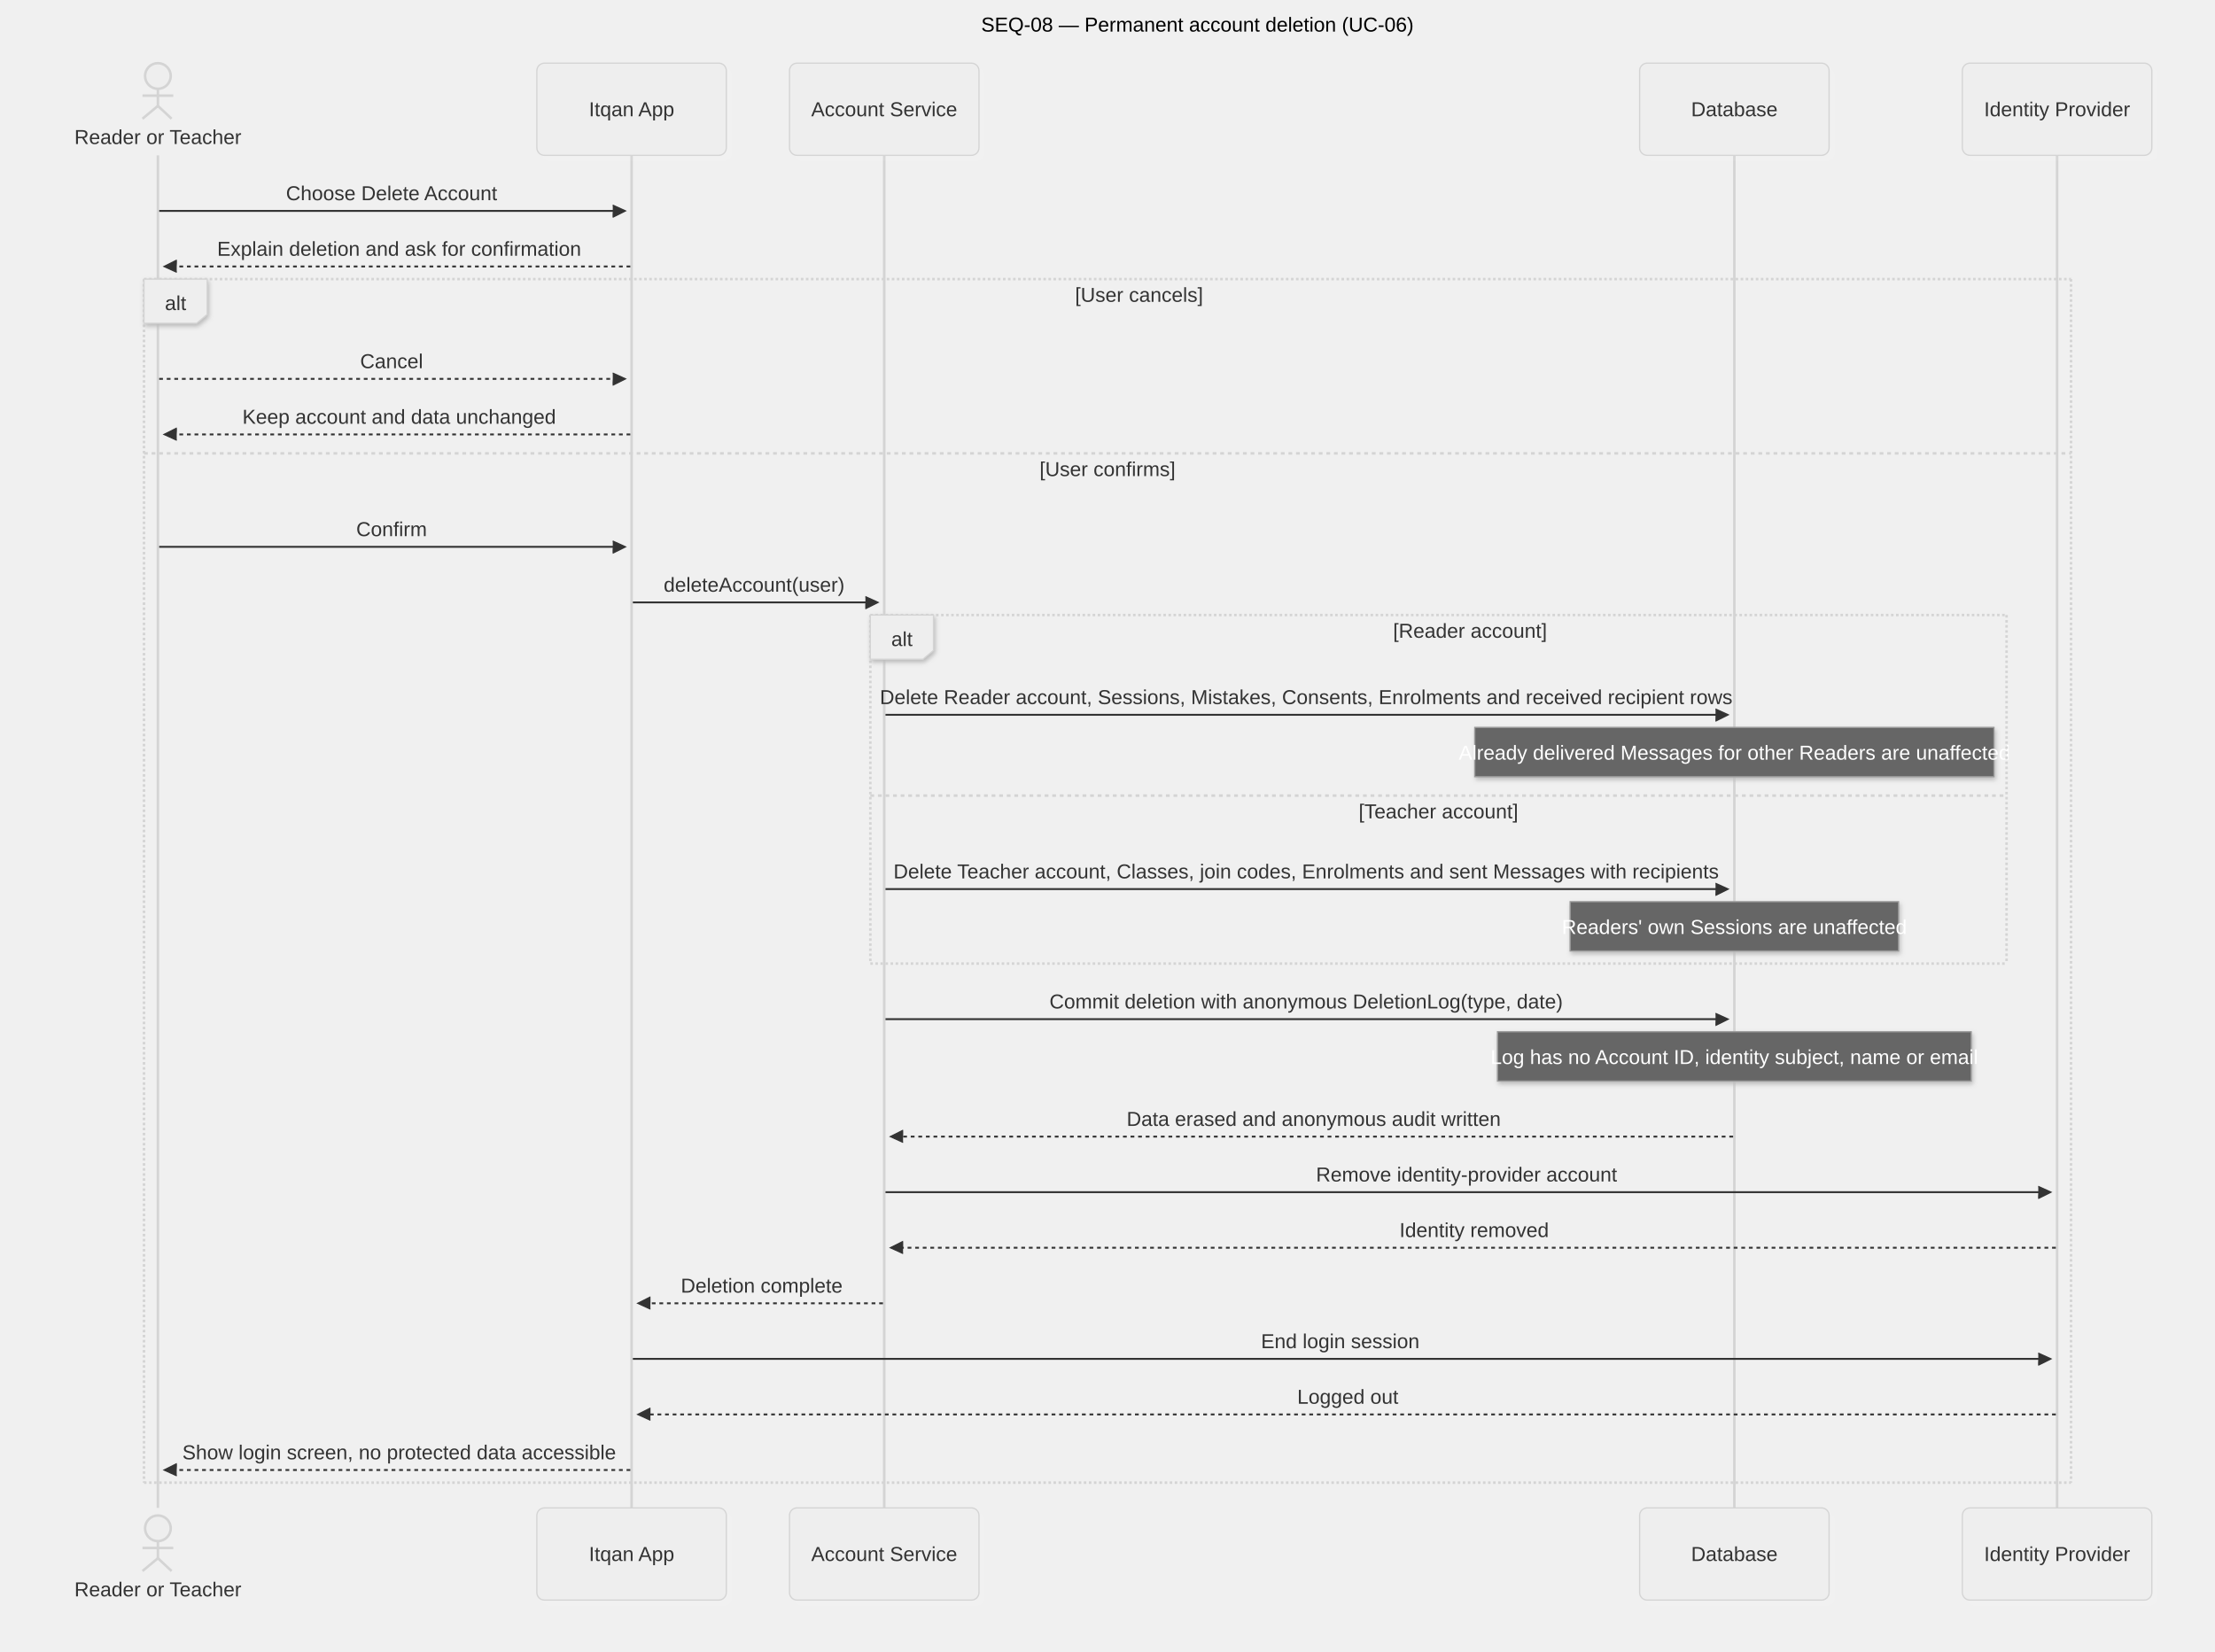
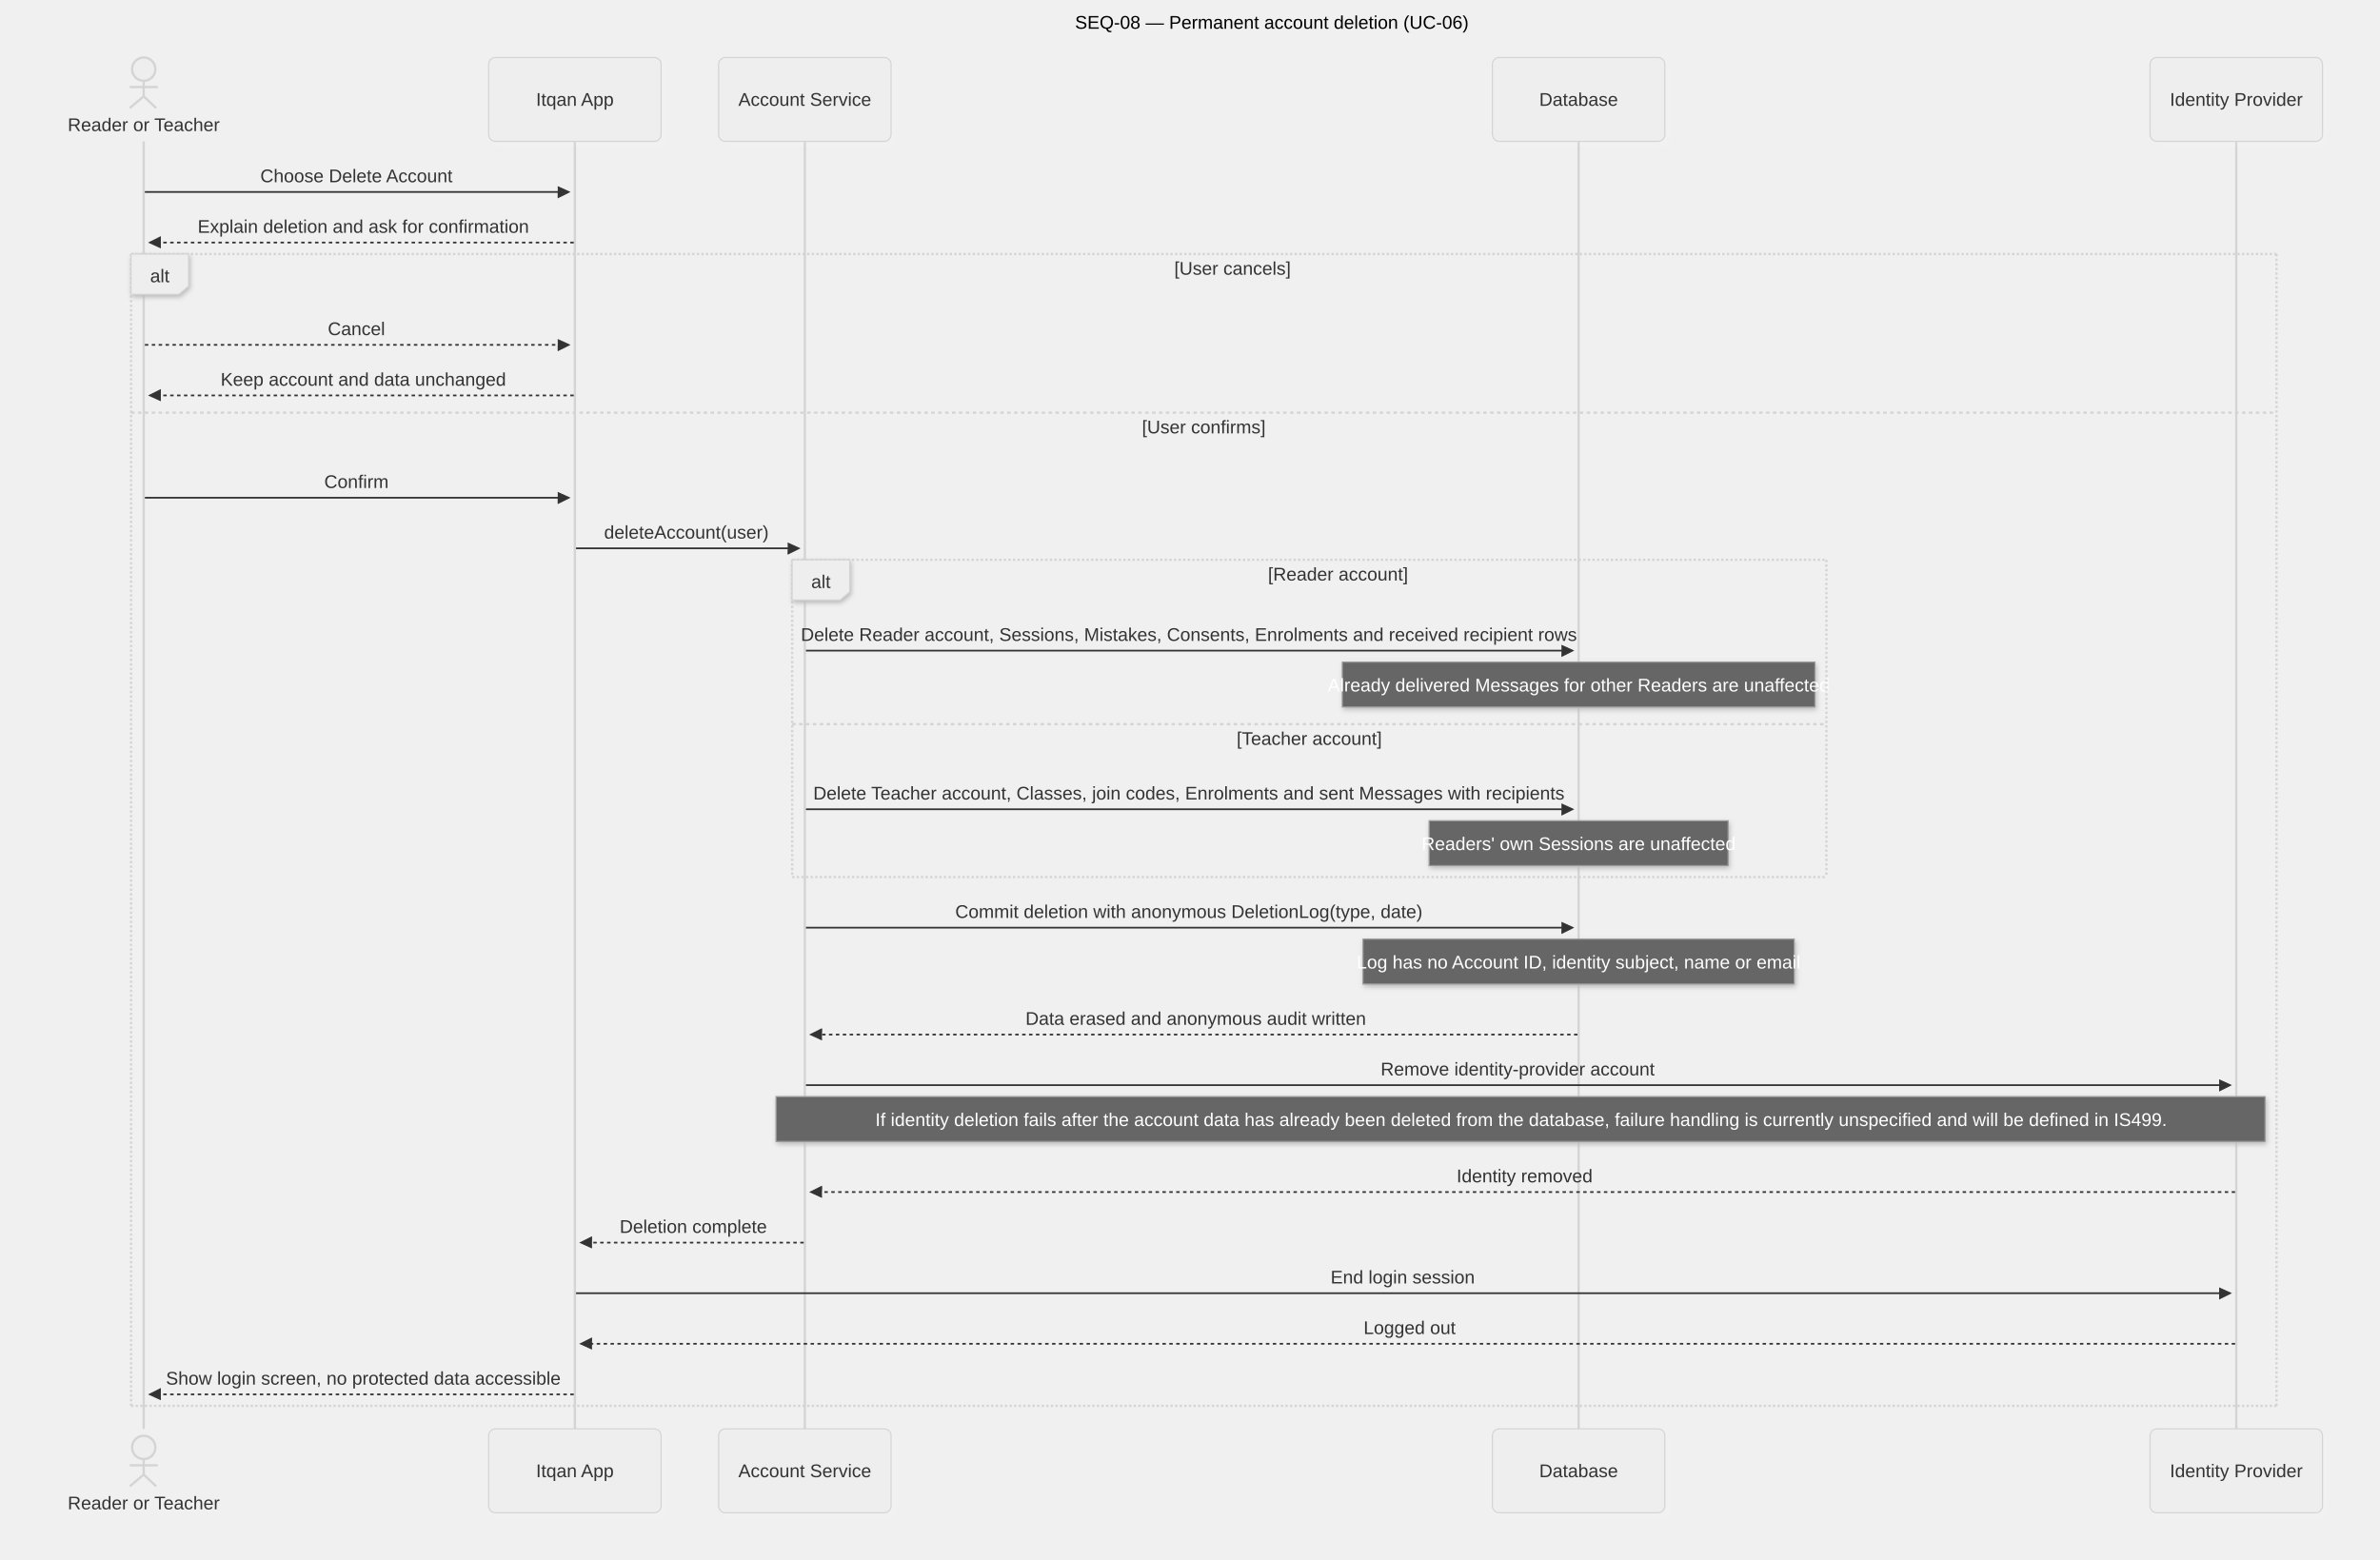
- <svg xmlns="http://www.w3.org/2000/svg" id="my-svg" width="100%" style="max-width: 1753.5px; background-color: white;" viewBox="-50 -50 1753.5 1308" role="graphics-document document" aria-roledescription="sequence">
-   <g>
-     <rect x="1503.5" y="1144" fill="#eaeaea" stroke="#666" width="150" height="73" name="IdP" rx="6" ry="6" class="actor actor-bottom" data-look="neo" filter="url(#my-svg-drop-shadow)" />
-     <text x="1578.5" y="1180.5" dominant-baseline="central" alignment-baseline="central" class="actor actor-box" style="text-anchor: middle; font-size: 16px; font-weight: 400;">
-       <tspan x="1578.5" dy="0">Identity Provider</tspan>
-     </text>
-   </g>
-   <g>
-     <rect x="1248" y="1144" fill="#eaeaea" stroke="#666" width="150" height="73" name="DB" rx="6" ry="6" class="actor actor-bottom" data-look="neo" filter="url(#my-svg-drop-shadow)" />
-     <text x="1323" y="1180.5" dominant-baseline="central" alignment-baseline="central" class="actor actor-box" style="text-anchor: middle; font-size: 16px; font-weight: 400;">
+ <svg xmlns="http://www.w3.org/2000/svg" id="my-svg" width="100%" style="max-width: 2070px; background-color: white;" viewBox="-50 -50 2070 1357" role="graphics-document document" aria-roledescription="sequence">
+   <g>
+     <rect x="1820" y="1193" fill="#eaeaea" stroke="#666" width="150" height="73" name="IdP" rx="6" ry="6" class="actor actor-bottom" data-look="neo" filter="url(#my-svg-drop-shadow)" />
+     <text x="1895" y="1229.5" dominant-baseline="central" alignment-baseline="central" class="actor actor-box" style="text-anchor: middle; font-size: 16px; font-weight: 400;">
+       <tspan x="1895" dy="0">Identity Provider</tspan>
+     </text>
+   </g>
+   <g>
+     <rect x="1248" y="1193" fill="#eaeaea" stroke="#666" width="150" height="73" name="DB" rx="6" ry="6" class="actor actor-bottom" data-look="neo" filter="url(#my-svg-drop-shadow)" />
+     <text x="1323" y="1229.5" dominant-baseline="central" alignment-baseline="central" class="actor actor-box" style="text-anchor: middle; font-size: 16px; font-weight: 400;">
      <tspan x="1323" dy="0">Database</tspan>
    </text>
  </g>
  <g>
-     <rect x="575" y="1144" fill="#eaeaea" stroke="#666" width="150" height="73" name="Account" rx="6" ry="6" class="actor actor-bottom" data-look="neo" filter="url(#my-svg-drop-shadow)" />
-     <text x="650" y="1180.5" dominant-baseline="central" alignment-baseline="central" class="actor actor-box" style="text-anchor: middle; font-size: 16px; font-weight: 400;">
+     <rect x="575" y="1193" fill="#eaeaea" stroke="#666" width="150" height="73" name="Account" rx="6" ry="6" class="actor actor-bottom" data-look="neo" filter="url(#my-svg-drop-shadow)" />
+     <text x="650" y="1229.5" dominant-baseline="central" alignment-baseline="central" class="actor actor-box" style="text-anchor: middle; font-size: 16px; font-weight: 400;">
      <tspan x="650" dy="0">Account Service</tspan>
    </text>
  </g>
  <g>
-     <rect x="375" y="1144" fill="#eaeaea" stroke="#666" width="150" height="73" name="App" rx="6" ry="6" class="actor actor-bottom" data-look="neo" filter="url(#my-svg-drop-shadow)" />
-     <text x="450" y="1180.5" dominant-baseline="central" alignment-baseline="central" class="actor actor-box" style="text-anchor: middle; font-size: 16px; font-weight: 400;">
+     <rect x="375" y="1193" fill="#eaeaea" stroke="#666" width="150" height="73" name="App" rx="6" ry="6" class="actor actor-bottom" data-look="neo" filter="url(#my-svg-drop-shadow)" />
+     <text x="450" y="1229.5" dominant-baseline="central" alignment-baseline="central" class="actor actor-box" style="text-anchor: middle; font-size: 16px; font-weight: 400;">
      <tspan x="450" dy="0">Itqan App</tspan>
    </text>
  </g>
  <g />
  <g>
-     <line id="actor4" x1="1578.5" y1="73" x2="1578.5" y2="1144" class="actor-line 200" stroke-width="0.5px" stroke="#999" name="IdP" data-et="life-line" data-id="IdP" />
+     <line id="actor4" x1="1895" y1="73" x2="1895" y2="1193" class="actor-line 200" stroke-width="0.5px" stroke="#999" name="IdP" data-et="life-line" data-id="IdP" />
    <g id="root-4" data-look="neo" data-et="participant" data-type="participant" data-id="IdP">
-       <rect x="1503.5" y="0" fill="#eaeaea" stroke="#666" width="150" height="73" name="IdP" rx="6" ry="6" class="actor actor-top" data-look="neo" filter="url(#my-svg-drop-shadow)" />
-       <text x="1578.5" y="36.5" dominant-baseline="central" alignment-baseline="central" class="actor actor-box" style="text-anchor: middle; font-size: 16px; font-weight: 400;">
-         <tspan x="1578.5" dy="0">Identity Provider</tspan>
-       </text>
-     </g>
-   </g>
-   <g>
-     <line id="actor3" x1="1323" y1="73" x2="1323" y2="1144" class="actor-line 200" stroke-width="0.5px" stroke="#999" name="DB" data-et="life-line" data-id="DB" />
+       <rect x="1820" y="0" fill="#eaeaea" stroke="#666" width="150" height="73" name="IdP" rx="6" ry="6" class="actor actor-top" data-look="neo" filter="url(#my-svg-drop-shadow)" />
+       <text x="1895" y="36.5" dominant-baseline="central" alignment-baseline="central" class="actor actor-box" style="text-anchor: middle; font-size: 16px; font-weight: 400;">
+         <tspan x="1895" dy="0">Identity Provider</tspan>
+       </text>
+     </g>
+   </g>
+   <g>
+     <line id="actor3" x1="1323" y1="73" x2="1323" y2="1193" class="actor-line 200" stroke-width="0.5px" stroke="#999" name="DB" data-et="life-line" data-id="DB" />
    <g id="root-3" data-look="neo" data-et="participant" data-type="participant" data-id="DB">
      <rect x="1248" y="0" fill="#eaeaea" stroke="#666" width="150" height="73" name="DB" rx="6" ry="6" class="actor actor-top" data-look="neo" filter="url(#my-svg-drop-shadow)" />
      <text x="1323" y="36.5" dominant-baseline="central" alignment-baseline="central" class="actor actor-box" style="text-anchor: middle; font-size: 16px; font-weight: 400;">
        <tspan x="1323" dy="0">Database</tspan>
      </text>
    </g>
  </g>
  <g>
-     <line id="actor2" x1="650" y1="73" x2="650" y2="1144" class="actor-line 200" stroke-width="0.5px" stroke="#999" name="Account" data-et="life-line" data-id="Account" />
+     <line id="actor2" x1="650" y1="73" x2="650" y2="1193" class="actor-line 200" stroke-width="0.5px" stroke="#999" name="Account" data-et="life-line" data-id="Account" />
    <g id="root-2" data-look="neo" data-et="participant" data-type="participant" data-id="Account">
      <rect x="575" y="0" fill="#eaeaea" stroke="#666" width="150" height="73" name="Account" rx="6" ry="6" class="actor actor-top" data-look="neo" filter="url(#my-svg-drop-shadow)" />
      <text x="650" y="36.5" dominant-baseline="central" alignment-baseline="central" class="actor actor-box" style="text-anchor: middle; font-size: 16px; font-weight: 400;">
        <tspan x="650" dy="0">Account Service</tspan>
      </text>
    </g>
  </g>
  <g>
-     <line id="actor1" x1="450" y1="73" x2="450" y2="1144" class="actor-line 200" stroke-width="0.5px" stroke="#999" name="App" data-et="life-line" data-id="App" />
+     <line id="actor1" x1="450" y1="73" x2="450" y2="1193" class="actor-line 200" stroke-width="0.5px" stroke="#999" name="App" data-et="life-line" data-id="App" />
    <g id="root-1" data-look="neo" data-et="participant" data-type="participant" data-id="App">
      <rect x="375" y="0" fill="#eaeaea" stroke="#666" width="150" height="73" name="App" rx="6" ry="6" class="actor actor-top" data-look="neo" filter="url(#my-svg-drop-shadow)" />
      <text x="450" y="36.5" dominant-baseline="central" alignment-baseline="central" class="actor actor-box" style="text-anchor: middle; font-size: 16px; font-weight: 400;">
        <tspan x="450" dy="0">Itqan App</tspan>
      </text>
    </g>
  </g>
  <g>
-     <line id="actor0" x1="75" y1="73" x2="75" y2="1144" class="actor-line 200" stroke-width="0.5px" stroke="#999" name="User" data-et="life-line" data-id="User" />
+     <line id="actor0" x1="75" y1="73" x2="75" y2="1193" class="actor-line 200" stroke-width="0.5px" stroke="#999" name="User" data-et="life-line" data-id="User" />
  </g>
  <style>#my-svg{font-family:"trebuchet ms",verdana,arial,sans-serif;font-size:16px;fill:#000000;}@keyframes edge-animation-frame{from{stroke-dashoffset:0;}}@keyframes dash{to{stroke-dashoffset:0;}}#my-svg .edge-animation-slow{stroke-dasharray:9,5!important;stroke-dashoffset:900;animation:dash 50s linear infinite;stroke-linecap:round;}#my-svg .edge-animation-fast{stroke-dasharray:9,5!important;stroke-dashoffset:900;animation:dash 20s linear infinite;stroke-linecap:round;}#my-svg .error-icon{fill:#552222;}#my-svg .error-text{fill:#552222;stroke:#552222;}#my-svg .edge-thickness-normal{stroke-width:1px;}#my-svg .edge-thickness-thick{stroke-width:3.5px;}#my-svg .edge-pattern-solid{stroke-dasharray:0;}#my-svg .edge-thickness-invisible{stroke-width:0;fill:none;}#my-svg .edge-pattern-dashed{stroke-dasharray:3;}#my-svg .edge-pattern-dotted{stroke-dasharray:2;}#my-svg .marker{fill:#666;stroke:#666;}#my-svg .marker.cross{stroke:#666;}#my-svg svg{font-family:"trebuchet ms",verdana,arial,sans-serif;font-size:16px;}#my-svg p{margin:0;}#my-svg .actor{stroke:hsl(0, 0%, 83%);fill:#eee;stroke-width:1;}#my-svg rect.actor.outer-path[data-look="neo"]{filter:drop-shadow( 1px 2px 2px rgba(185,185,185,1));}#my-svg rect.note[data-look="neo"]{stroke:#999;fill:#666;filter:drop-shadow( 1px 2px 2px rgba(185,185,185,1));}#my-svg text.actor&gt;tspan{fill:#333;stroke:none;}#my-svg .actor-line{stroke:hsl(0, 0%, 83%);}#my-svg .innerArc{stroke-width:1.5;stroke-dasharray:none;}#my-svg .messageLine0{stroke-width:1.5;stroke-dasharray:none;stroke:#333;}#my-svg .messageLine1{stroke-width:1.5;stroke-dasharray:2,2;stroke:#333;}#my-svg [id$="-arrowhead"] path{fill:#333;stroke:#333;}#my-svg .sequenceNumber{fill:white;}#my-svg [id$="-sequencenumber"]{fill:#333;}#my-svg [id$="-crosshead"] path{fill:#333;stroke:#333;}#my-svg .messageText{fill:#333;stroke:none;}#my-svg .labelBox{stroke:hsl(0, 0%, 83%);fill:#eee;filter:drop-shadow( 1px 2px 2px rgba(185,185,185,1));}#my-svg .labelText,#my-svg .labelText&gt;tspan{fill:#333;stroke:none;}#my-svg .loopText,#my-svg .loopText&gt;tspan{fill:#333;stroke:none;}#my-svg .sectionTitle,#my-svg .sectionTitle&gt;tspan{fill:#333;stroke:none;}#my-svg .loopLine{stroke-width:2px;stroke-dasharray:2,2;stroke:hsl(0, 0%, 83%);fill:hsl(0, 0%, 83%);}#my-svg .note{stroke:#999;fill:#666;}#my-svg .noteText,#my-svg .noteText&gt;tspan{fill:#fff;stroke:none;}#my-svg .activation0{fill:#f4f4f4;stroke:#666;}#my-svg .activation1{fill:#f4f4f4;stroke:#666;}#my-svg .activation2{fill:#f4f4f4;stroke:#666;}#my-svg .actorPopupMenu{position:absolute;}#my-svg .actorPopupMenuPanel{position:absolute;fill:#eee;box-shadow:0px 8px 16px 0px rgba(0,0,0,0.2);filter:drop-shadow(3px 5px 2px rgb(0 0 0 / 0.4));}#my-svg .actor-man circle,#my-svg line{fill:#eee;stroke-width:2px;}#my-svg g rect.rect{filter:drop-shadow( 1px 2px 2px rgba(185,185,185,1));stroke:#999;}#my-svg .node .neo-node{stroke:#999;}#my-svg [data-look="neo"].node rect,#my-svg [data-look="neo"].cluster rect,#my-svg [data-look="neo"].node polygon{stroke:url(#my-svg-gradient);filter:drop-shadow( 1px 2px 2px rgba(185,185,185,1));}#my-svg [data-look="neo"].swimlane.cluster rect{filter:none;}#my-svg [data-look="neo"].node path{stroke:url(#my-svg-gradient);stroke-width:1px;}#my-svg [data-look="neo"].node .outer-path{filter:drop-shadow( 1px 2px 2px rgba(185,185,185,1));}#my-svg [data-look="neo"].node .neo-line path{stroke:#999;filter:none;}#my-svg [data-look="neo"].node circle{stroke:url(#my-svg-gradient);filter:drop-shadow( 1px 2px 2px rgba(185,185,185,1));}#my-svg [data-look="neo"].node circle .state-start{fill:#000000;}#my-svg [data-look="neo"].icon-shape .icon{fill:url(#my-svg-gradient);filter:drop-shadow( 1px 2px 2px rgba(185,185,185,1));}#my-svg [data-look="neo"].icon-shape .icon-neo path{stroke:url(#my-svg-gradient);filter:drop-shadow( 1px 2px 2px rgba(185,185,185,1));}#my-svg :root{--mermaid-font-family:"trebuchet ms",verdana,arial,sans-serif;}</style>
  <g />
  <defs>
    <symbol id="my-svg-computer" width="24" height="24">
      <path transform="scale(.5)" d="M2 2v13h20v-13h-20zm18 11h-16v-9h16v9zm-10.228 6l.466-1h3.524l.467 1h-4.457zm14.228 3h-24l2-6h2.104l-1.33 4h18.45l-1.297-4h2.073l2 6zm-5-10h-14v-7h14v7z" />
    </symbol>
  </defs>
  <defs>
    <symbol id="my-svg-database" fill-rule="evenodd" clip-rule="evenodd">
      <path transform="scale(.5)" d="M12.258.001l.256.004.255.005.253.008.251.01.249.012.247.015.246.016.242.019.241.02.239.023.236.024.233.027.231.028.229.031.225.032.223.034.22.036.217.038.214.04.211.041.208.043.205.045.201.046.198.048.194.05.191.051.187.053.183.054.18.056.175.057.172.059.168.06.163.061.16.063.155.064.15.066.074.033.073.033.071.034.07.034.069.035.068.035.067.035.066.035.064.036.064.036.062.036.06.036.06.037.058.037.058.037.055.038.055.038.053.038.052.038.051.039.05.039.048.039.047.039.045.04.044.04.043.04.041.04.04.041.039.041.037.041.036.041.034.041.033.042.032.042.03.042.029.042.027.042.026.043.024.043.023.043.021.043.02.043.018.044.017.043.015.044.013.044.012.044.011.045.009.044.007.045.006.045.004.045.002.045.001.045v17l-.001.045-.002.045-.004.045-.006.045-.007.045-.009.044-.011.045-.012.044-.013.044-.015.044-.017.043-.018.044-.02.043-.021.043-.023.043-.024.043-.026.043-.027.042-.029.042-.03.042-.032.042-.033.042-.034.041-.036.041-.037.041-.039.041-.04.041-.041.04-.043.04-.044.04-.045.04-.047.039-.048.039-.05.039-.051.039-.052.038-.053.038-.055.038-.055.038-.058.037-.058.037-.06.037-.06.036-.062.036-.064.036-.064.036-.066.035-.067.035-.068.035-.069.035-.07.034-.071.034-.073.033-.074.033-.15.066-.155.064-.16.063-.163.061-.168.06-.172.059-.175.057-.18.056-.183.054-.187.053-.191.051-.194.05-.198.048-.201.046-.205.045-.208.043-.211.041-.214.04-.217.038-.22.036-.223.034-.225.032-.229.031-.231.028-.233.027-.236.024-.239.023-.241.02-.242.019-.246.016-.247.015-.249.012-.251.01-.253.008-.255.005-.256.004-.258.001-.258-.001-.256-.004-.255-.005-.253-.008-.251-.01-.249-.012-.247-.015-.245-.016-.243-.019-.241-.02-.238-.023-.236-.024-.234-.027-.231-.028-.228-.031-.226-.032-.223-.034-.22-.036-.217-.038-.214-.04-.211-.041-.208-.043-.204-.045-.201-.046-.198-.048-.195-.05-.19-.051-.187-.053-.184-.054-.179-.056-.176-.057-.172-.059-.167-.06-.164-.061-.159-.063-.155-.064-.151-.066-.074-.033-.072-.033-.072-.034-.07-.034-.069-.035-.068-.035-.067-.035-.066-.035-.064-.036-.063-.036-.062-.036-.061-.036-.06-.037-.058-.037-.057-.037-.056-.038-.055-.038-.053-.038-.052-.038-.051-.039-.049-.039-.049-.039-.046-.039-.046-.04-.044-.04-.043-.04-.041-.04-.04-.041-.039-.041-.037-.041-.036-.041-.034-.041-.033-.042-.032-.042-.03-.042-.029-.042-.027-.042-.026-.043-.024-.043-.023-.043-.021-.043-.02-.043-.018-.044-.017-.043-.015-.044-.013-.044-.012-.044-.011-.045-.009-.044-.007-.045-.006-.045-.004-.045-.002-.045-.001-.045v-17l.001-.045.002-.045.004-.045.006-.045.007-.045.009-.044.011-.045.012-.044.013-.044.015-.044.017-.043.018-.044.02-.043.021-.043.023-.043.024-.043.026-.043.027-.042.029-.042.03-.042.032-.042.033-.042.034-.041.036-.041.037-.041.039-.041.04-.041.041-.04.043-.04.044-.04.046-.04.046-.039.049-.039.049-.039.051-.039.052-.038.053-.038.055-.038.056-.038.057-.037.058-.037.06-.037.061-.036.062-.036.063-.036.064-.036.066-.035.067-.035.068-.035.069-.035.07-.034.072-.034.072-.033.074-.033.151-.066.155-.064.159-.063.164-.061.167-.06.172-.059.176-.057.179-.056.184-.054.187-.053.19-.051.195-.05.198-.048.201-.046.204-.045.208-.043.211-.041.214-.04.217-.038.22-.036.223-.034.226-.032.228-.031.231-.028.234-.027.236-.024.238-.023.241-.02.243-.019.245-.016.247-.015.249-.012.251-.01.253-.008.255-.005.256-.004.258-.001.258.001zm-9.258 20.499v.01l.001.021.003.021.004.022.005.021.006.022.007.022.009.023.01.022.011.023.012.023.013.023.015.023.016.024.017.023.018.024.019.024.021.024.022.025.023.024.024.025.052.049.056.05.061.051.066.051.07.051.075.051.079.052.084.052.088.052.092.052.097.052.102.051.105.052.11.052.114.051.119.051.123.051.127.05.131.05.135.05.139.048.144.049.147.047.152.047.155.047.16.045.163.045.167.043.171.043.176.041.178.041.183.039.187.039.19.037.194.035.197.035.202.033.204.031.209.03.212.029.216.027.219.025.222.024.226.021.23.02.233.018.236.016.24.015.243.012.246.01.249.008.253.005.256.004.259.001.26-.001.257-.004.254-.005.25-.008.247-.011.244-.012.241-.014.237-.016.233-.018.231-.021.226-.021.224-.024.22-.026.216-.027.212-.028.21-.031.205-.031.202-.034.198-.034.194-.036.191-.037.187-.039.183-.04.179-.04.175-.042.172-.043.168-.044.163-.045.16-.046.155-.046.152-.047.148-.048.143-.049.139-.049.136-.05.131-.05.126-.05.123-.051.118-.052.114-.051.11-.052.106-.052.101-.052.096-.052.092-.052.088-.053.083-.051.079-.052.074-.052.07-.051.065-.051.06-.051.056-.05.051-.05.023-.024.023-.025.021-.024.02-.024.019-.024.018-.024.017-.024.015-.023.014-.024.013-.023.012-.023.01-.023.01-.022.008-.022.006-.022.006-.022.004-.022.004-.021.001-.021.001-.021v-4.127l-.077.055-.08.053-.083.054-.085.053-.087.052-.09.052-.093.051-.095.05-.097.05-.1.049-.102.049-.105.048-.106.047-.109.047-.111.046-.114.045-.115.045-.118.044-.12.043-.122.042-.124.042-.126.041-.128.04-.13.04-.132.038-.134.038-.135.037-.138.037-.139.035-.142.035-.143.034-.144.033-.147.032-.148.031-.15.03-.151.03-.153.029-.154.027-.156.027-.158.026-.159.025-.161.024-.162.023-.163.022-.165.021-.166.02-.167.019-.169.018-.169.017-.171.016-.173.015-.173.014-.175.013-.175.012-.177.011-.178.01-.179.008-.179.008-.181.006-.182.005-.182.004-.184.003-.184.002h-.37l-.184-.002-.184-.003-.182-.004-.182-.005-.181-.006-.179-.008-.179-.008-.178-.01-.176-.011-.176-.012-.175-.013-.173-.014-.172-.015-.171-.016-.17-.017-.169-.018-.167-.019-.166-.02-.165-.021-.163-.022-.162-.023-.161-.024-.159-.025-.157-.026-.156-.027-.155-.027-.153-.029-.151-.03-.15-.03-.148-.031-.146-.032-.145-.033-.143-.034-.141-.035-.14-.035-.137-.037-.136-.037-.134-.038-.132-.038-.13-.04-.128-.04-.126-.041-.124-.042-.122-.042-.12-.044-.117-.043-.116-.045-.113-.045-.112-.046-.109-.047-.106-.047-.105-.048-.102-.049-.1-.049-.097-.05-.095-.05-.093-.052-.09-.051-.087-.052-.085-.053-.083-.054-.08-.054-.077-.054v4.127zm0-5.654v.011l.001.021.003.021.004.021.005.022.006.022.007.022.009.022.01.022.011.023.012.023.013.023.015.024.016.023.017.024.018.024.019.024.021.024.022.024.023.025.024.024.052.05.056.05.061.05.066.051.07.051.075.052.079.051.084.052.088.052.092.052.097.052.102.052.105.052.11.051.114.051.119.052.123.05.127.051.131.05.135.049.139.049.144.048.147.048.152.047.155.046.16.045.163.045.167.044.171.042.176.042.178.04.183.04.187.038.19.037.194.036.197.034.202.033.204.032.209.03.212.028.216.027.219.025.222.024.226.022.23.02.233.018.236.016.24.014.243.012.246.01.249.008.253.006.256.003.259.001.26-.001.257-.003.254-.006.25-.008.247-.01.244-.012.241-.015.237-.016.233-.018.231-.02.226-.022.224-.024.22-.025.216-.027.212-.029.21-.03.205-.032.202-.033.198-.035.194-.036.191-.037.187-.039.183-.039.179-.041.175-.042.172-.043.168-.044.163-.045.16-.045.155-.047.152-.047.148-.048.143-.048.139-.05.136-.049.131-.05.126-.051.123-.051.118-.051.114-.052.11-.052.106-.052.101-.052.096-.052.092-.052.088-.052.083-.052.079-.052.074-.051.07-.052.065-.051.06-.05.056-.051.051-.049.023-.025.023-.024.021-.025.02-.024.019-.024.018-.024.017-.024.015-.023.014-.023.013-.024.012-.022.01-.023.01-.023.008-.022.006-.022.006-.022.004-.021.004-.022.001-.021.001-.021v-4.139l-.077.054-.08.054-.083.054-.085.052-.087.053-.09.051-.093.051-.095.051-.097.05-.1.049-.102.049-.105.048-.106.047-.109.047-.111.046-.114.045-.115.044-.118.044-.12.044-.122.042-.124.042-.126.041-.128.04-.13.039-.132.039-.134.038-.135.037-.138.036-.139.036-.142.035-.143.033-.144.033-.147.033-.148.031-.15.03-.151.03-.153.028-.154.028-.156.027-.158.026-.159.025-.161.024-.162.023-.163.022-.165.021-.166.02-.167.019-.169.018-.169.017-.171.016-.173.015-.173.014-.175.013-.175.012-.177.011-.178.009-.179.009-.179.007-.181.007-.182.005-.182.004-.184.003-.184.002h-.37l-.184-.002-.184-.003-.182-.004-.182-.005-.181-.007-.179-.007-.179-.009-.178-.009-.176-.011-.176-.012-.175-.013-.173-.014-.172-.015-.171-.016-.17-.017-.169-.018-.167-.019-.166-.02-.165-.021-.163-.022-.162-.023-.161-.024-.159-.025-.157-.026-.156-.027-.155-.028-.153-.028-.151-.03-.15-.03-.148-.031-.146-.033-.145-.033-.143-.033-.141-.035-.14-.036-.137-.036-.136-.037-.134-.038-.132-.039-.13-.039-.128-.04-.126-.041-.124-.042-.122-.043-.12-.043-.117-.044-.116-.044-.113-.046-.112-.046-.109-.046-.106-.047-.105-.048-.102-.049-.1-.049-.097-.05-.095-.051-.093-.051-.09-.051-.087-.053-.085-.052-.083-.054-.08-.054-.077-.054v4.139zm0-5.666v.011l.001.02.003.022.004.021.005.022.006.021.007.022.009.023.01.022.011.023.012.023.013.023.015.023.016.024.017.024.018.023.019.024.021.025.022.024.023.024.024.025.052.05.056.05.061.05.066.051.07.051.075.052.079.051.084.052.088.052.092.052.097.052.102.052.105.051.11.052.114.051.119.051.123.051.127.05.131.05.135.05.139.049.144.048.147.048.152.047.155.046.16.045.163.045.167.043.171.043.176.042.178.04.183.04.187.038.19.037.194.036.197.034.202.033.204.032.209.03.212.028.216.027.219.025.222.024.226.021.23.02.233.018.236.017.24.014.243.012.246.01.249.008.253.006.256.003.259.001.26-.001.257-.003.254-.006.25-.008.247-.01.244-.013.241-.014.237-.016.233-.018.231-.02.226-.022.224-.024.22-.025.216-.027.212-.029.21-.03.205-.032.202-.033.198-.035.194-.036.191-.037.187-.039.183-.039.179-.041.175-.042.172-.043.168-.044.163-.045.16-.045.155-.047.152-.047.148-.048.143-.049.139-.049.136-.049.131-.051.126-.05.123-.051.118-.052.114-.051.11-.052.106-.052.101-.052.096-.052.092-.052.088-.052.083-.052.079-.052.074-.052.07-.051.065-.051.06-.051.056-.05.051-.049.023-.025.023-.025.021-.024.02-.024.019-.024.018-.024.017-.024.015-.023.014-.024.013-.023.012-.023.01-.022.01-.023.008-.022.006-.022.006-.022.004-.022.004-.021.001-.021.001-.021v-4.153l-.077.054-.08.054-.083.053-.085.053-.087.053-.09.051-.093.051-.095.051-.097.05-.1.049-.102.048-.105.048-.106.048-.109.046-.111.046-.114.046-.115.044-.118.044-.12.043-.122.043-.124.042-.126.041-.128.04-.13.039-.132.039-.134.038-.135.037-.138.036-.139.036-.142.034-.143.034-.144.033-.147.032-.148.032-.15.03-.151.03-.153.028-.154.028-.156.027-.158.026-.159.024-.161.024-.162.023-.163.023-.165.021-.166.02-.167.019-.169.018-.169.017-.171.016-.173.015-.173.014-.175.013-.175.012-.177.01-.178.01-.179.009-.179.007-.181.006-.182.006-.182.004-.184.003-.184.001-.185.001-.185-.001-.184-.001-.184-.003-.182-.004-.182-.006-.181-.006-.179-.007-.179-.009-.178-.01-.176-.01-.176-.012-.175-.013-.173-.014-.172-.015-.171-.016-.17-.017-.169-.018-.167-.019-.166-.02-.165-.021-.163-.023-.162-.023-.161-.024-.159-.024-.157-.026-.156-.027-.155-.028-.153-.028-.151-.03-.15-.03-.148-.032-.146-.032-.145-.033-.143-.034-.141-.034-.14-.036-.137-.036-.136-.037-.134-.038-.132-.039-.13-.039-.128-.041-.126-.041-.124-.041-.122-.043-.12-.043-.117-.044-.116-.044-.113-.046-.112-.046-.109-.046-.106-.048-.105-.048-.102-.048-.1-.05-.097-.049-.095-.051-.093-.051-.09-.052-.087-.052-.085-.053-.083-.053-.08-.054-.077-.054v4.153zm8.74-8.179l-.257.004-.254.005-.25.008-.247.011-.244.012-.241.014-.237.016-.233.018-.231.021-.226.022-.224.023-.22.026-.216.027-.212.028-.21.031-.205.032-.202.033-.198.034-.194.036-.191.038-.187.038-.183.04-.179.041-.175.042-.172.043-.168.043-.163.045-.16.046-.155.046-.152.048-.148.048-.143.048-.139.049-.136.05-.131.05-.126.051-.123.051-.118.051-.114.052-.11.052-.106.052-.101.052-.096.052-.092.052-.088.052-.083.052-.079.052-.074.051-.07.052-.065.051-.06.05-.056.05-.051.05-.023.025-.023.024-.021.024-.02.025-.019.024-.018.024-.017.023-.015.024-.014.023-.013.023-.012.023-.01.023-.01.022-.008.022-.006.023-.006.021-.004.022-.004.021-.001.021-.001.021.001.021.001.021.004.021.004.022.006.021.006.023.008.022.01.022.01.023.012.023.013.023.014.023.015.024.017.023.018.024.019.024.02.025.021.024.023.024.023.025.051.05.056.05.06.05.065.051.07.052.074.051.079.052.083.052.088.052.092.052.096.052.101.052.106.052.11.052.114.052.118.051.123.051.126.051.131.05.136.05.139.049.143.048.148.048.152.048.155.046.16.046.163.045.168.043.172.043.175.042.179.041.183.04.187.038.191.038.194.036.198.034.202.033.205.032.21.031.212.028.216.027.22.026.224.023.226.022.231.021.233.018.237.016.241.014.244.012.247.011.25.008.254.005.257.004.26.001.26-.001.257-.004.254-.005.25-.008.247-.011.244-.012.241-.014.237-.016.233-.018.231-.021.226-.022.224-.023.22-.026.216-.027.212-.028.21-.031.205-.032.202-.033.198-.034.194-.036.191-.038.187-.038.183-.04.179-.041.175-.042.172-.043.168-.043.163-.045.16-.046.155-.046.152-.048.148-.048.143-.048.139-.049.136-.05.131-.05.126-.051.123-.051.118-.051.114-.052.11-.052.106-.052.101-.052.096-.052.092-.052.088-.052.083-.052.079-.052.074-.051.07-.052.065-.051.06-.05.056-.05.051-.05.023-.025.023-.024.021-.024.02-.025.019-.024.018-.024.017-.023.015-.024.014-.023.013-.023.012-.023.01-.023.01-.022.008-.022.006-.023.006-.021.004-.022.004-.021.001-.021.001-.021-.001-.021-.001-.021-.004-.021-.004-.022-.006-.021-.006-.023-.008-.022-.01-.022-.01-.023-.012-.023-.013-.023-.014-.023-.015-.024-.017-.023-.018-.024-.019-.024-.02-.025-.021-.024-.023-.024-.023-.025-.051-.05-.056-.05-.06-.05-.065-.051-.07-.052-.074-.051-.079-.052-.083-.052-.088-.052-.092-.052-.096-.052-.101-.052-.106-.052-.11-.052-.114-.052-.118-.051-.123-.051-.126-.051-.131-.05-.136-.05-.139-.049-.143-.048-.148-.048-.152-.048-.155-.046-.16-.046-.163-.045-.168-.043-.172-.043-.175-.042-.179-.041-.183-.04-.187-.038-.191-.038-.194-.036-.198-.034-.202-.033-.205-.032-.21-.031-.212-.028-.216-.027-.22-.026-.224-.023-.226-.022-.231-.021-.233-.018-.237-.016-.241-.014-.244-.012-.247-.011-.25-.008-.254-.005-.257-.004-.26-.001-.26.001z" />
    </symbol>
  </defs>
  <defs>
    <symbol id="my-svg-clock" width="24" height="24">
      <path transform="scale(.5)" d="M12 2c5.514 0 10 4.486 10 10s-4.486 10-10 10-10-4.486-10-10 4.486-10 10-10zm0-2c-6.627 0-12 5.373-12 12s5.373 12 12 12 12-5.373 12-12-5.373-12-12-12zm5.848 12.459c.202.038.202.333.001.372-1.907.361-6.045 1.111-6.547 1.111-.719 0-1.301-.582-1.301-1.301 0-.512.77-5.447 1.125-7.445.034-.192.312-.181.343.014l.985 6.238 5.394 1.011z" />
    </symbol>
  </defs>
  <defs>
    <marker id="my-svg-arrowhead" refX="7.9" refY="5" markerUnits="userSpaceOnUse" markerWidth="12" markerHeight="12" orient="auto-start-reverse">
      <path d="M -1 0 L 10 5 L 0 10 z" />
    </marker>
  </defs>
  <defs>
    <marker id="my-svg-crosshead" markerWidth="15" markerHeight="8" orient="auto" refX="4" refY="4.5">
      <path fill="none" stroke="#000000" stroke-width="1pt" d="M 1,2 L 6,7 M 6,2 L 1,7" style="stroke-dasharray: 0, 0;" />
    </marker>
  </defs>
  <defs>
    <marker id="my-svg-filled-head" refX="15.5" refY="7" markerWidth="20" markerHeight="28" orient="auto">
      <path d="M 18,7 L9,13 L14,7 L9,1 Z" />
    </marker>
  </defs>
  <defs>
    <marker id="my-svg-sequencenumber" refX="15" refY="15" markerWidth="60" markerHeight="40" orient="auto">
      <circle cx="15" cy="15" r="6" />
    </marker>
  </defs>
  <defs>
    <marker id="my-svg-solidTopArrowHead" refX="7.9" refY="7.25" markerUnits="userSpaceOnUse" markerWidth="12" markerHeight="12" orient="auto-start-reverse">
      <path d="M 0 0 L 10 8 L 0 8 z" />
    </marker>
  </defs>
  <defs>
    <marker id="my-svg-solidBottomArrowHead" refX="7.9" refY="0.75" markerUnits="userSpaceOnUse" markerWidth="12" markerHeight="12" orient="auto-start-reverse">
      <path d="M 0 0 L 10 0 L 0 8 z" />
    </marker>
  </defs>
  <defs>
    <marker id="my-svg-stickTopArrowHead" refX="7.5" refY="7" markerUnits="userSpaceOnUse" markerWidth="12" markerHeight="12" orient="auto-start-reverse">
      <path d="M 0 0 L 7 7" stroke="black" stroke-width="1.5" fill="none" />
    </marker>
  </defs>
  <defs>
    <marker id="my-svg-stickBottomArrowHead" refX="7.5" refY="0" markerUnits="userSpaceOnUse" markerWidth="12" markerHeight="12" orient="auto-start-reverse">
      <path d="M 0 7 L 7 0" stroke="black" stroke-width="1.5" fill="none" />
    </marker>
  </defs>
  <defs>
    <filter id="my-svg-drop-shadow" height="130%" width="130%">
      <feDropShadow dx="4" dy="4" stdDeviation="0" flood-opacity="0.06" flood-color="#FFFFFF" />
    </filter>
  </defs>
  <g data-et="note" data-id="i10">
    <rect x="1117.5" y="526" fill="#EDF2AE" stroke="#666" width="411" height="39" class="note" data-look="neo" />
    <text x="1323" y="531" text-anchor="middle" dominant-baseline="middle" alignment-baseline="middle" class="noteText" dy="1em" style="font-size: 16px; font-weight: 400;">
      <tspan x="1323">Already delivered Messages for other Readers are unaffected</tspan>
    </text>
  </g>
  <g data-et="note" data-id="i13">
    <rect x="1193" y="664" fill="#EDF2AE" stroke="#666" width="260" height="39" class="note" data-look="neo" />
    <text x="1323" y="669" text-anchor="middle" dominant-baseline="middle" alignment-baseline="middle" class="noteText" dy="1em" style="font-size: 16px; font-weight: 400;">
      <tspan x="1323">Readers' own Sessions are unaffected</tspan>
    </text>
  </g>
  <g data-et="control-structure" data-id="i14">
    <line x1="639" y1="437" x2="1538.5" y2="437" class="loopLine" />
    <line x1="1538.5" y1="437" x2="1538.5" y2="713" class="loopLine" />
    <line x1="639" y1="713" x2="1538.5" y2="713" class="loopLine" />
    <line x1="639" y1="437" x2="639" y2="713" class="loopLine" />
    <line x1="639" y1="580" x2="1538.5" y2="580" class="loopLine" style="stroke-dasharray: 3, 3;" />
    <polygon points="639,437 689,437 689,465 680.6,472 639,472" class="labelBox" />
    <text x="664" y="457" text-anchor="middle" dominant-baseline="middle" alignment-baseline="middle" class="labelText" style="font-size: 16px; font-weight: 400;">alt</text>
    <text x="1113.75" y="455" text-anchor="middle" class="loopText" style="font-size: 16px; font-weight: 400;">
      <tspan x="1113.75">[Reader account]</tspan>
    </text>
    <text x="1088.75" y="598" text-anchor="middle" class="sectionTitle" style="font-size: 16px; font-weight: 400;">[Teacher account]</text>
  </g>
  <g data-et="note" data-id="i16">
    <rect x="1135.5" y="767" fill="#EDF2AE" stroke="#666" width="375" height="39" class="note" data-look="neo" />
    <text x="1323" y="772" text-anchor="middle" dominant-baseline="middle" alignment-baseline="middle" class="noteText" dy="1em" style="font-size: 16px; font-weight: 400;">
      <tspan x="1323">Log has no Account ID, identity subject, name or email</tspan>
    </text>
  </g>
-   <g data-et="control-structure" data-id="i24">
-     <line x1="64" y1="171" x2="1589.5" y2="171" class="loopLine" />
-     <line x1="1589.5" y1="171" x2="1589.5" y2="1124" class="loopLine" />
-     <line x1="64" y1="1124" x2="1589.5" y2="1124" class="loopLine" />
-     <line x1="64" y1="171" x2="64" y2="1124" class="loopLine" />
-     <line x1="64" y1="309" x2="1589.5" y2="309" class="loopLine" style="stroke-dasharray: 3, 3;" />
+   <g data-et="note" data-id="i19">
+     <rect x="625" y="904" fill="#EDF2AE" stroke="#666" width="1295" height="39" class="note" data-look="neo" />
+     <text x="1273" y="909" text-anchor="middle" dominant-baseline="middle" alignment-baseline="middle" class="noteText" dy="1em" style="font-size: 16px; font-weight: 400;">
+       <tspan x="1273">If identity deletion fails after the account data has already been deleted from the database, failure handling is currently unspecified and will be defined in IS499.</tspan>
+     </text>
+   </g>
+   <g data-et="control-structure" data-id="i25">
+     <line x1="64" y1="171" x2="1930" y2="171" class="loopLine" />
+     <line x1="1930" y1="171" x2="1930" y2="1173" class="loopLine" />
+     <line x1="64" y1="1173" x2="1930" y2="1173" class="loopLine" />
+     <line x1="64" y1="171" x2="64" y2="1173" class="loopLine" />
+     <line x1="64" y1="309" x2="1930" y2="309" class="loopLine" style="stroke-dasharray: 3, 3;" />
    <polygon points="64,171 114,171 114,199 105.6,206 64,206" class="labelBox" />
    <text x="89" y="191" text-anchor="middle" dominant-baseline="middle" alignment-baseline="middle" class="labelText" style="font-size: 16px; font-weight: 400;">alt</text>
-     <text x="851.75" y="189" text-anchor="middle" class="loopText" style="font-size: 16px; font-weight: 400;">
-       <tspan x="851.75">[User cancels]</tspan>
-     </text>
-     <text x="826.75" y="327" text-anchor="middle" class="sectionTitle" style="font-size: 16px; font-weight: 400;">[User confirms]</text>
+     <text x="1022" y="189" text-anchor="middle" class="loopText" style="font-size: 16px; font-weight: 400;">
+       <tspan x="1022">[User cancels]</tspan>
+     </text>
+     <text x="997" y="327" text-anchor="middle" class="sectionTitle" style="font-size: 16px; font-weight: 400;">[User confirms]</text>
  </g>
  <g class="actor-man actor-top" name="User" data-et="participant" data-type="actor" data-id="User" style="stroke: rgb(212, 212, 212);">
    <line id="actor-man-torso0" x1="75" y1="20.308" x2="75" y2="33.846" />
    <line id="actor-man-arms0" x1="62.815" y1="25.723" x2="87.185" y2="25.723" />
    <line x1="62.815" y1="44" x2="75" y2="33.846" />
    <line x1="75" y1="33.846" x2="85.831" y2="44" />
    <circle cx="75" cy="10.154" r="10.154" width="150" height="73" />
    <text x="75" y="58.5" dominant-baseline="central" alignment-baseline="central" class="actor actor-man" style="text-anchor: middle; font-size: 16px; font-weight: 400;">
      <tspan x="75" dy="0">Reader or Teacher</tspan>
    </text>
  </g>
  <text x="260" y="88" text-anchor="middle" dominant-baseline="middle" alignment-baseline="middle" class="messageText" dy="1em" style="font-size: 16px; font-weight: 400;">Choose Delete Account</text>
  <line x1="76" y1="117" x2="443" y2="117" class="messageLine0" data-et="message" data-id="i0" data-from="User" data-to="App" stroke-width="2" stroke="none" marker-end="url(#my-svg-arrowhead)" style="fill: none;" />
  <text x="266" y="132" text-anchor="middle" dominant-baseline="middle" alignment-baseline="middle" class="messageText" dy="1em" style="font-size: 16px; font-weight: 400;">Explain deletion and ask for confirmation</text>
  <line x1="449" y1="161" x2="82" y2="161" class="messageLine1" data-et="message" data-id="i1" data-from="App" data-to="User" stroke-width="2" stroke="none" marker-end="url(#my-svg-arrowhead)" style="stroke-dasharray: 3, 3; fill: none;" />
  <text x="260" y="221" text-anchor="middle" dominant-baseline="middle" alignment-baseline="middle" class="messageText" dy="1em" style="font-size: 16px; font-weight: 400;">Cancel</text>
  <line x1="76" y1="250" x2="443" y2="250" class="messageLine1" data-et="message" data-id="i3" data-from="User" data-to="App" stroke-width="2" stroke="none" marker-end="url(#my-svg-arrowhead)" style="stroke-dasharray: 3, 3; fill: none;" />
  <text x="266" y="265" text-anchor="middle" dominant-baseline="middle" alignment-baseline="middle" class="messageText" dy="1em" style="font-size: 16px; font-weight: 400;">Keep account and data unchanged</text>
  <line x1="449" y1="294" x2="82" y2="294" class="messageLine1" data-et="message" data-id="i4" data-from="App" data-to="User" stroke-width="2" stroke="none" marker-end="url(#my-svg-arrowhead)" style="stroke-dasharray: 3, 3; fill: none;" />
  <text x="260" y="354" text-anchor="middle" dominant-baseline="middle" alignment-baseline="middle" class="messageText" dy="1em" style="font-size: 16px; font-weight: 400;">Confirm</text>
  <line x1="76" y1="383" x2="443" y2="383" class="messageLine0" data-et="message" data-id="i6" data-from="User" data-to="App" stroke-width="2" stroke="none" marker-end="url(#my-svg-arrowhead)" style="fill: none;" />
  <text x="547" y="398" text-anchor="middle" dominant-baseline="middle" alignment-baseline="middle" class="messageText" dy="1em" style="font-size: 16px; font-weight: 400;">deleteAccount(user)</text>
  <line x1="451" y1="427" x2="643" y2="427" class="messageLine0" data-et="message" data-id="i7" data-from="App" data-to="Account" stroke-width="2" stroke="none" marker-end="url(#my-svg-arrowhead)" style="fill: none;" />
  <text x="984" y="487" text-anchor="middle" dominant-baseline="middle" alignment-baseline="middle" class="messageText" dy="1em" style="font-size: 16px; font-weight: 400;">Delete Reader account, Sessions, Mistakes, Consents, Enrolments and received recipient rows</text>
  <line x1="651" y1="516" x2="1316" y2="516" class="messageLine0" data-et="message" data-id="i9" data-from="Account" data-to="DB" stroke-width="2" stroke="none" marker-end="url(#my-svg-arrowhead)" style="fill: none;" />
  <text x="984" y="625" text-anchor="middle" dominant-baseline="middle" alignment-baseline="middle" class="messageText" dy="1em" style="font-size: 16px; font-weight: 400;">Delete Teacher account, Classes, join codes, Enrolments and sent Messages with recipients</text>
  <line x1="651" y1="654" x2="1316" y2="654" class="messageLine0" data-et="message" data-id="i12" data-from="Account" data-to="DB" stroke-width="2" stroke="none" marker-end="url(#my-svg-arrowhead)" style="fill: none;" />
  <text x="984" y="728" text-anchor="middle" dominant-baseline="middle" alignment-baseline="middle" class="messageText" dy="1em" style="font-size: 16px; font-weight: 400;">Commit deletion with anonymous DeletionLog(type, date)</text>
  <line x1="651" y1="757" x2="1316" y2="757" class="messageLine0" data-et="message" data-id="i15" data-from="Account" data-to="DB" stroke-width="2" stroke="none" marker-end="url(#my-svg-arrowhead)" style="fill: none;" />
  <text x="990" y="821" text-anchor="middle" dominant-baseline="middle" alignment-baseline="middle" class="messageText" dy="1em" style="font-size: 16px; font-weight: 400;">Data erased and anonymous audit written</text>
  <line x1="1322" y1="850" x2="657" y2="850" class="messageLine1" data-et="message" data-id="i17" data-from="DB" data-to="Account" stroke-width="2" stroke="none" marker-end="url(#my-svg-arrowhead)" style="stroke-dasharray: 3, 3; fill: none;" />
-   <text x="1111" y="865" text-anchor="middle" dominant-baseline="middle" alignment-baseline="middle" class="messageText" dy="1em" style="font-size: 16px; font-weight: 400;">Remove identity-provider account</text>
-   <line x1="651" y1="894" x2="1571.5" y2="894" class="messageLine0" data-et="message" data-id="i18" data-from="Account" data-to="IdP" stroke-width="2" stroke="none" marker-end="url(#my-svg-arrowhead)" style="fill: none;" />
-   <text x="1117" y="909" text-anchor="middle" dominant-baseline="middle" alignment-baseline="middle" class="messageText" dy="1em" style="font-size: 16px; font-weight: 400;">Identity removed</text>
-   <line x1="1577.5" y1="938" x2="657" y2="938" class="messageLine1" data-et="message" data-id="i19" data-from="IdP" data-to="Account" stroke-width="2" stroke="none" marker-end="url(#my-svg-arrowhead)" style="stroke-dasharray: 3, 3; fill: none;" />
-   <text x="553" y="953" text-anchor="middle" dominant-baseline="middle" alignment-baseline="middle" class="messageText" dy="1em" style="font-size: 16px; font-weight: 400;">Deletion complete</text>
-   <line x1="649" y1="982" x2="457" y2="982" class="messageLine1" data-et="message" data-id="i20" data-from="Account" data-to="App" stroke-width="2" stroke="none" marker-end="url(#my-svg-arrowhead)" style="stroke-dasharray: 3, 3; fill: none;" />
-   <text x="1011" y="997" text-anchor="middle" dominant-baseline="middle" alignment-baseline="middle" class="messageText" dy="1em" style="font-size: 16px; font-weight: 400;">End login session</text>
-   <line x1="451" y1="1026" x2="1571.5" y2="1026" class="messageLine0" data-et="message" data-id="i21" data-from="App" data-to="IdP" stroke-width="2" stroke="none" marker-end="url(#my-svg-arrowhead)" style="fill: none;" />
-   <text x="1017" y="1041" text-anchor="middle" dominant-baseline="middle" alignment-baseline="middle" class="messageText" dy="1em" style="font-size: 16px; font-weight: 400;">Logged out</text>
-   <line x1="1577.5" y1="1070" x2="457" y2="1070" class="messageLine1" data-et="message" data-id="i22" data-from="IdP" data-to="App" stroke-width="2" stroke="none" marker-end="url(#my-svg-arrowhead)" style="stroke-dasharray: 3, 3; fill: none;" />
-   <text x="266" y="1085" text-anchor="middle" dominant-baseline="middle" alignment-baseline="middle" class="messageText" dy="1em" style="font-size: 16px; font-weight: 400;">Show login screen, no protected data accessible</text>
-   <line x1="449" y1="1114" x2="82" y2="1114" class="messageLine1" data-et="message" data-id="i23" data-from="App" data-to="User" stroke-width="2" stroke="none" marker-end="url(#my-svg-arrowhead)" style="stroke-dasharray: 3, 3; fill: none;" />
+   <text x="1270" y="865" text-anchor="middle" dominant-baseline="middle" alignment-baseline="middle" class="messageText" dy="1em" style="font-size: 16px; font-weight: 400;">Remove identity-provider account</text>
+   <line x1="651" y1="894" x2="1888" y2="894" class="messageLine0" data-et="message" data-id="i18" data-from="Account" data-to="IdP" stroke-width="2" stroke="none" marker-end="url(#my-svg-arrowhead)" style="fill: none;" />
+   <text x="1276" y="958" text-anchor="middle" dominant-baseline="middle" alignment-baseline="middle" class="messageText" dy="1em" style="font-size: 16px; font-weight: 400;">Identity removed</text>
+   <line x1="1894" y1="987" x2="657" y2="987" class="messageLine1" data-et="message" data-id="i20" data-from="IdP" data-to="Account" stroke-width="2" stroke="none" marker-end="url(#my-svg-arrowhead)" style="stroke-dasharray: 3, 3; fill: none;" />
+   <text x="553" y="1002" text-anchor="middle" dominant-baseline="middle" alignment-baseline="middle" class="messageText" dy="1em" style="font-size: 16px; font-weight: 400;">Deletion complete</text>
+   <line x1="649" y1="1031" x2="457" y2="1031" class="messageLine1" data-et="message" data-id="i21" data-from="Account" data-to="App" stroke-width="2" stroke="none" marker-end="url(#my-svg-arrowhead)" style="stroke-dasharray: 3, 3; fill: none;" />
+   <text x="1170" y="1046" text-anchor="middle" dominant-baseline="middle" alignment-baseline="middle" class="messageText" dy="1em" style="font-size: 16px; font-weight: 400;">End login session</text>
+   <line x1="451" y1="1075" x2="1888" y2="1075" class="messageLine0" data-et="message" data-id="i22" data-from="App" data-to="IdP" stroke-width="2" stroke="none" marker-end="url(#my-svg-arrowhead)" style="fill: none;" />
+   <text x="1176" y="1090" text-anchor="middle" dominant-baseline="middle" alignment-baseline="middle" class="messageText" dy="1em" style="font-size: 16px; font-weight: 400;">Logged out</text>
+   <line x1="1894" y1="1119" x2="457" y2="1119" class="messageLine1" data-et="message" data-id="i23" data-from="IdP" data-to="App" stroke-width="2" stroke="none" marker-end="url(#my-svg-arrowhead)" style="stroke-dasharray: 3, 3; fill: none;" />
+   <text x="266" y="1134" text-anchor="middle" dominant-baseline="middle" alignment-baseline="middle" class="messageText" dy="1em" style="font-size: 16px; font-weight: 400;">Show login screen, no protected data accessible</text>
+   <line x1="449" y1="1163" x2="82" y2="1163" class="messageLine1" data-et="message" data-id="i24" data-from="App" data-to="User" stroke-width="2" stroke="none" marker-end="url(#my-svg-arrowhead)" style="stroke-dasharray: 3, 3; fill: none;" />
  <g class="actor-man actor-bottom" name="User" style="stroke: rgb(212, 212, 212);">
-     <line id="actor-man-torso4" x1="75" y1="1170.308" x2="75" y2="1183.846" />
-     <line id="actor-man-arms4" x1="62.815" y1="1175.723" x2="87.185" y2="1175.723" />
-     <line x1="62.815" y1="1194" x2="75" y2="1183.846" />
-     <line x1="75" y1="1183.846" x2="85.831" y2="1194" />
-     <circle cx="75" cy="1160.154" r="10.154" width="150" height="73" />
-     <text x="75" y="1208.5" dominant-baseline="central" alignment-baseline="central" class="actor actor-man" style="text-anchor: middle; font-size: 16px; font-weight: 400;">
+     <line id="actor-man-torso4" x1="75" y1="1219.308" x2="75" y2="1232.846" />
+     <line id="actor-man-arms4" x1="62.815" y1="1224.723" x2="87.185" y2="1224.723" />
+     <line x1="62.815" y1="1243" x2="75" y2="1232.846" />
+     <line x1="75" y1="1232.846" x2="85.831" y2="1243" />
+     <circle cx="75" cy="1209.154" r="10.154" width="150" height="73" />
+     <text x="75" y="1257.5" dominant-baseline="central" alignment-baseline="central" class="actor actor-man" style="text-anchor: middle; font-size: 16px; font-weight: 400;">
      <tspan x="75" dy="0">Reader or Teacher</tspan>
    </text>
  </g>
-   <text x="726.75" y="-25">SEQ-08 — Permanent account deletion (UC-06)</text>
+   <text x="885" y="-25">SEQ-08 — Permanent account deletion (UC-06)</text>
</svg>
